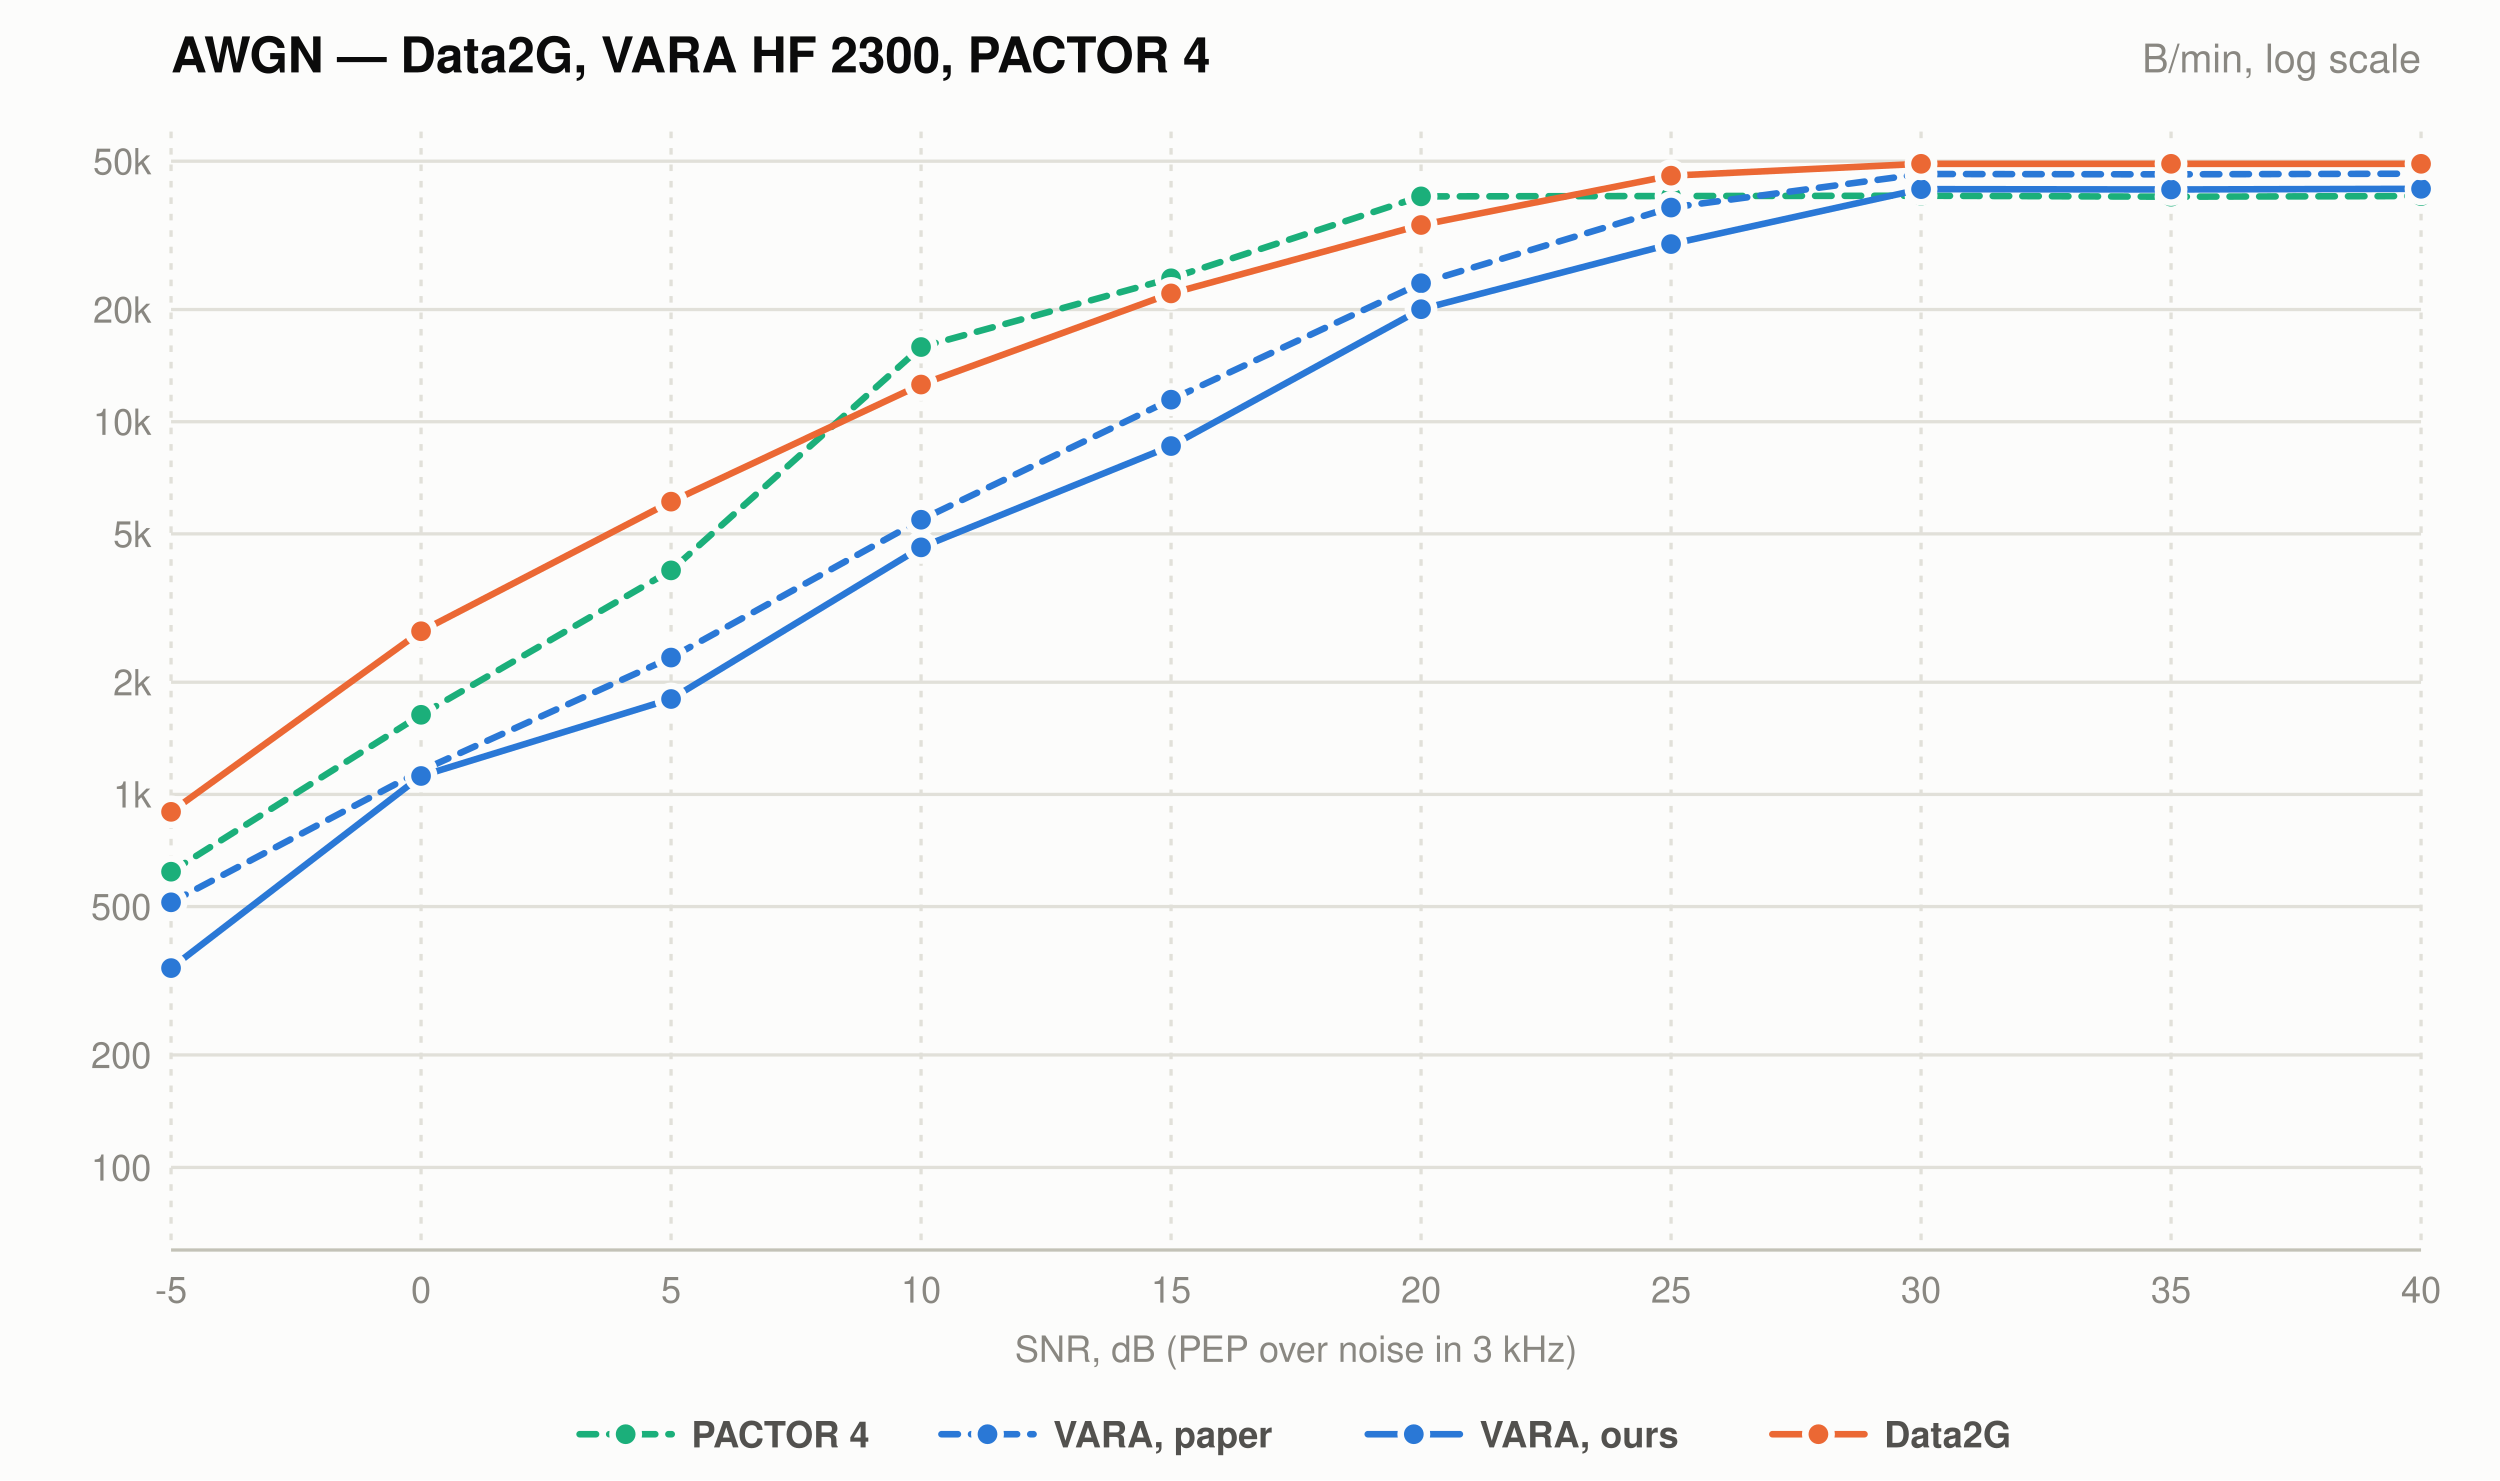
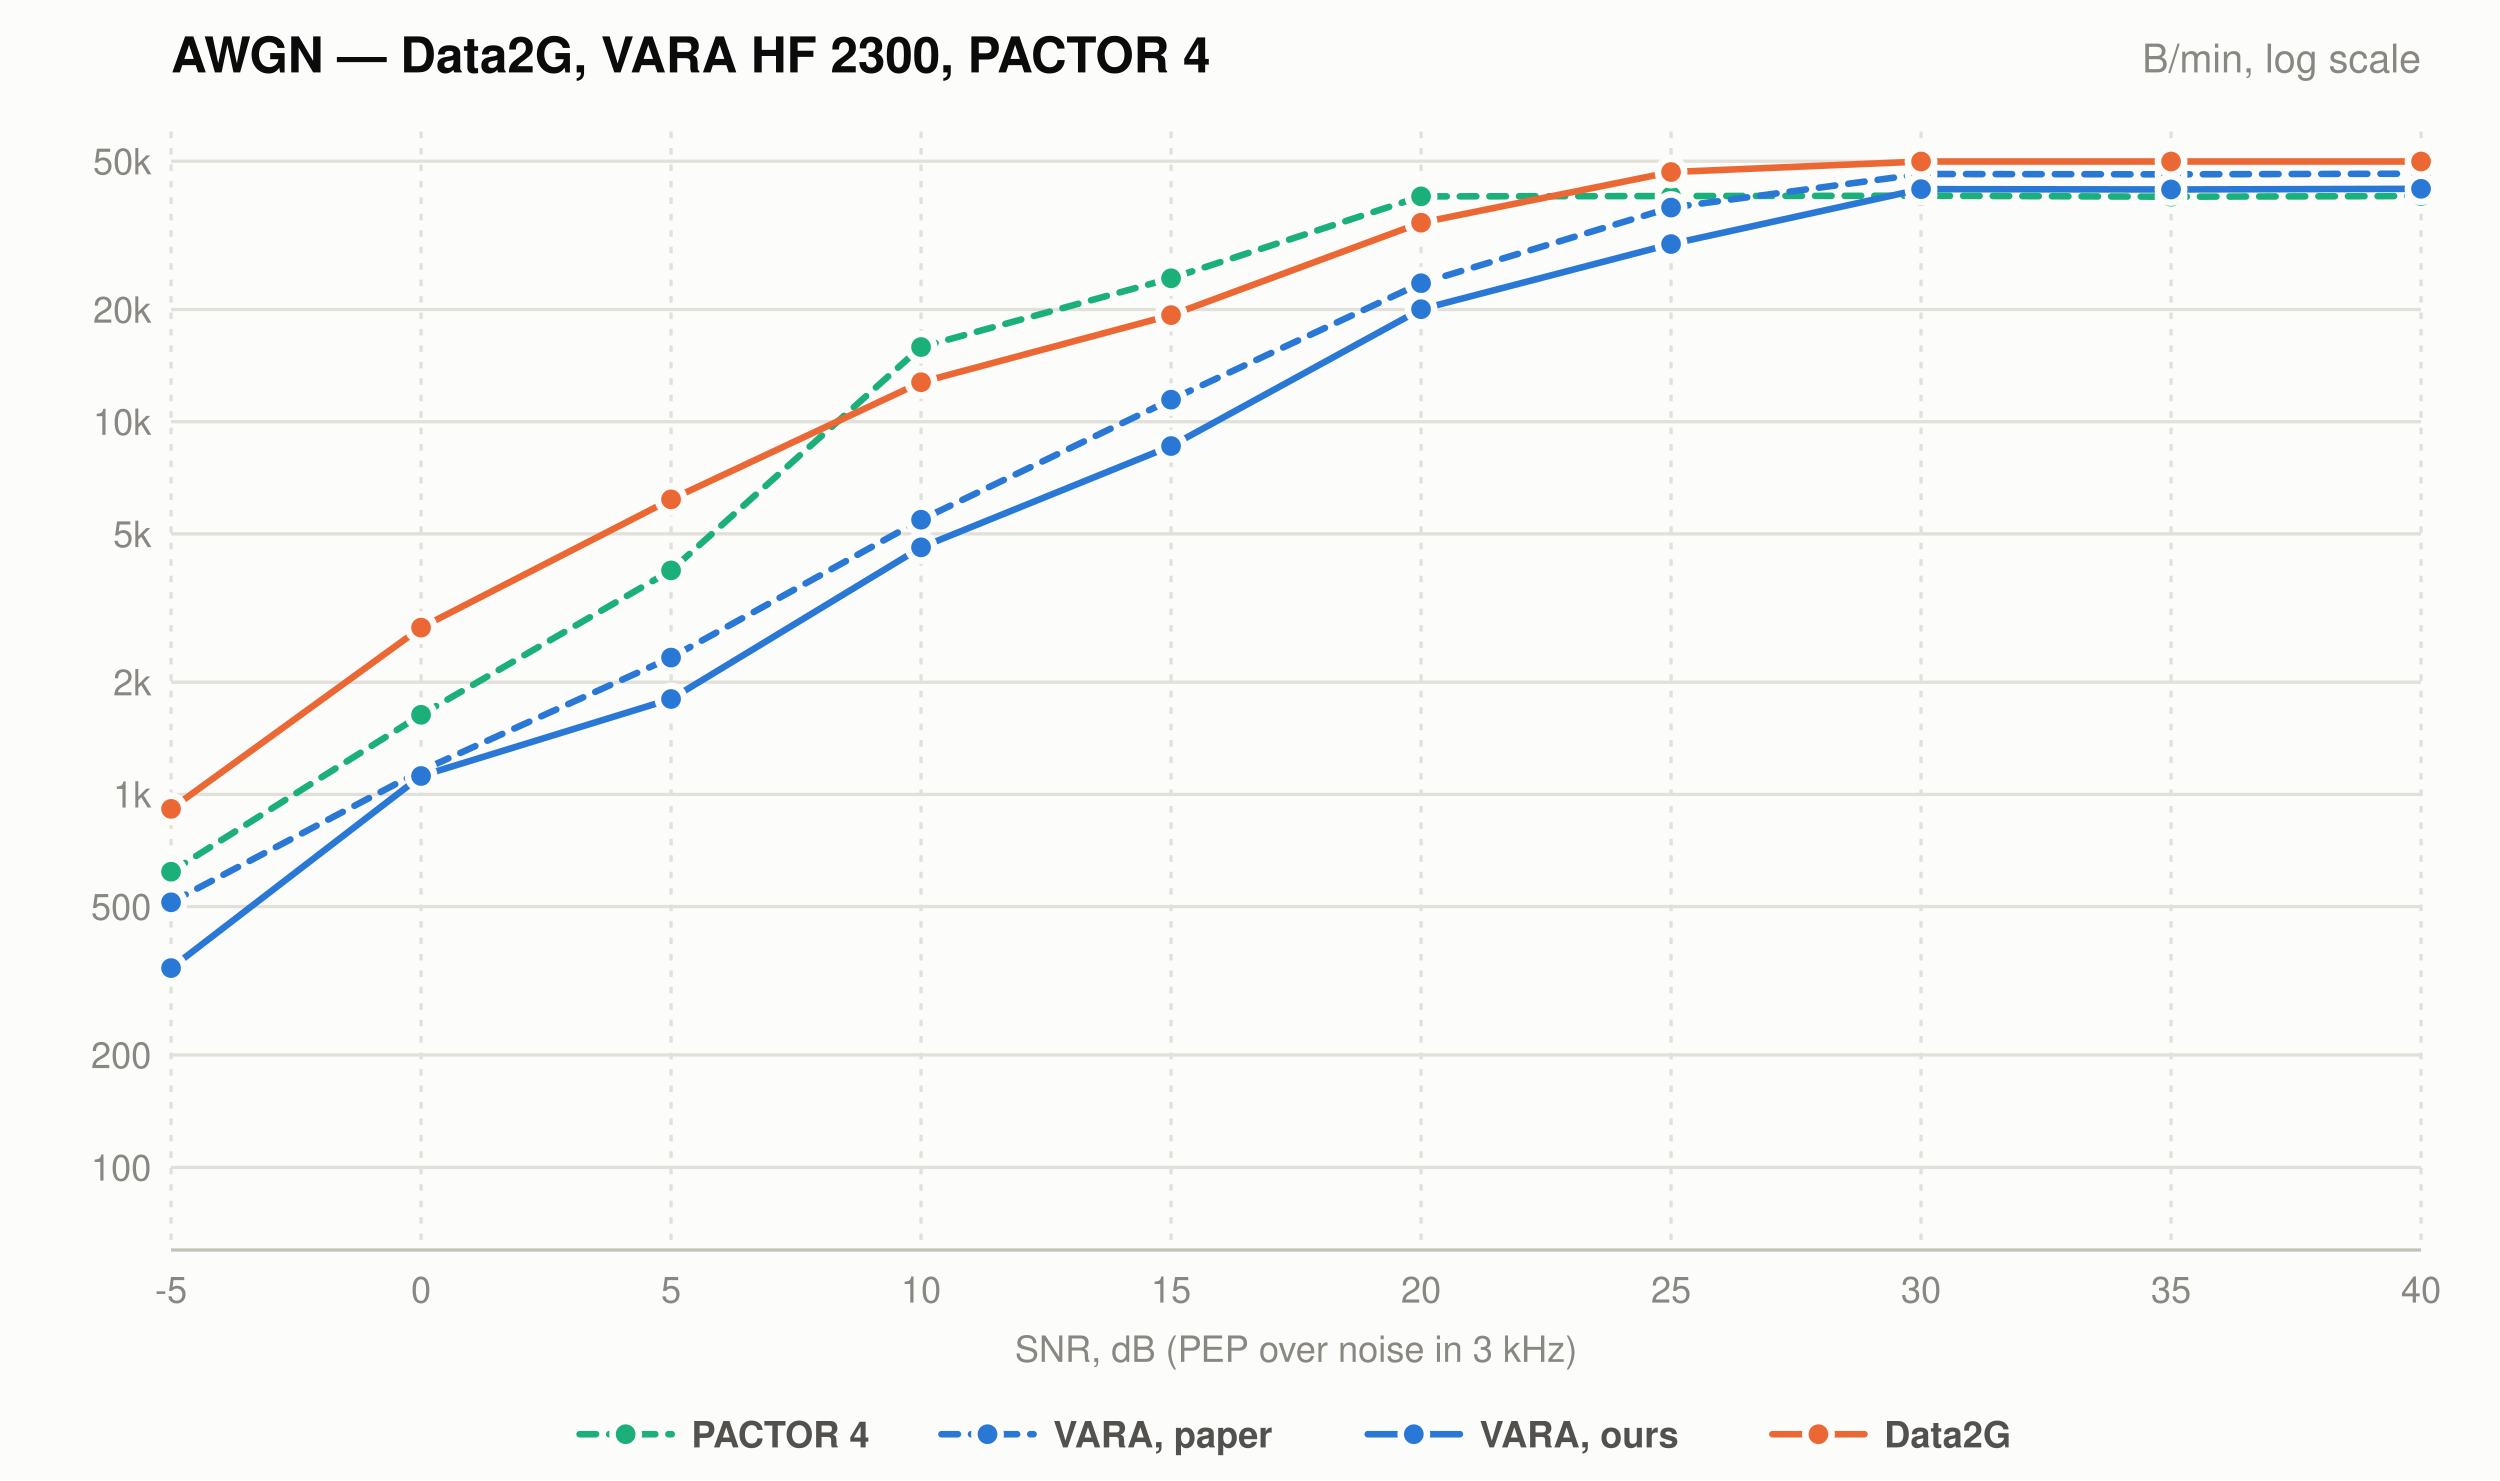
<svg xmlns="http://www.w3.org/2000/svg" viewBox="0 0 760 450" width="760" height="450" font-family="-apple-system, BlinkMacSystemFont, 'Segoe UI', Helvetica, Arial, sans-serif">
  <rect width="760" height="450" fill="#fcfcfb" />
  <text x="52" y="22" font-size="15" font-weight="600" fill="#0b0b0b">AWGN — Data2G, VARA HF 2300, PACTOR 4</text>
  <text x="736" y="22" font-size="12" fill="#898781" text-anchor="end">B/min, log scale</text>
  <line x1="52" x2="736" y1="354.9" y2="354.9" stroke="#e1e0d9" />
  <text x="46" y="358.9" font-size="11" fill="#898781" text-anchor="end">100</text>
  <line x1="52" x2="736" y1="320.7" y2="320.7" stroke="#e1e0d9" />
  <text x="46" y="324.7" font-size="11" fill="#898781" text-anchor="end">200</text>
  <line x1="52" x2="736" y1="275.6" y2="275.6" stroke="#e1e0d9" />
  <text x="46" y="279.6" font-size="11" fill="#898781" text-anchor="end">500</text>
  <line x1="52" x2="736" y1="241.5" y2="241.5" stroke="#e1e0d9" />
  <text x="46" y="245.5" font-size="11" fill="#898781" text-anchor="end">1k</text>
  <line x1="52" x2="736" y1="207.4" y2="207.4" stroke="#e1e0d9" />
  <text x="46" y="211.4" font-size="11" fill="#898781" text-anchor="end">2k</text>
  <line x1="52" x2="736" y1="162.3" y2="162.3" stroke="#e1e0d9" />
  <text x="46" y="166.3" font-size="11" fill="#898781" text-anchor="end">5k</text>
  <line x1="52" x2="736" y1="128.2" y2="128.2" stroke="#e1e0d9" />
  <text x="46" y="132.2" font-size="11" fill="#898781" text-anchor="end">10k</text>
  <line x1="52" x2="736" y1="94.1" y2="94.1" stroke="#e1e0d9" />
  <text x="46" y="98.1" font-size="11" fill="#898781" text-anchor="end">20k</text>
  <line x1="52" x2="736" y1="49.0" y2="49.0" stroke="#e1e0d9" />
  <text x="46" y="53.0" font-size="11" fill="#898781" text-anchor="end">50k</text>
  <line x1="52.0" x2="52.0" y1="40" y2="380" stroke="#e1e0d9" stroke-dasharray="2 3" />
  <text x="52.0" y="396" font-size="11" fill="#898781" text-anchor="middle">-5</text>
  <line x1="128.0" x2="128.0" y1="40" y2="380" stroke="#e1e0d9" stroke-dasharray="2 3" />
  <text x="128.0" y="396" font-size="11" fill="#898781" text-anchor="middle">0</text>
  <line x1="204.0" x2="204.0" y1="40" y2="380" stroke="#e1e0d9" stroke-dasharray="2 3" />
  <text x="204.0" y="396" font-size="11" fill="#898781" text-anchor="middle">5</text>
  <line x1="280.0" x2="280.0" y1="40" y2="380" stroke="#e1e0d9" stroke-dasharray="2 3" />
  <text x="280.0" y="396" font-size="11" fill="#898781" text-anchor="middle">10</text>
  <line x1="356.0" x2="356.0" y1="40" y2="380" stroke="#e1e0d9" stroke-dasharray="2 3" />
  <text x="356.0" y="396" font-size="11" fill="#898781" text-anchor="middle">15</text>
  <line x1="432.0" x2="432.0" y1="40" y2="380" stroke="#e1e0d9" stroke-dasharray="2 3" />
  <text x="432.0" y="396" font-size="11" fill="#898781" text-anchor="middle">20</text>
  <line x1="508.0" x2="508.0" y1="40" y2="380" stroke="#e1e0d9" stroke-dasharray="2 3" />
  <text x="508.0" y="396" font-size="11" fill="#898781" text-anchor="middle">25</text>
  <line x1="584.0" x2="584.0" y1="40" y2="380" stroke="#e1e0d9" stroke-dasharray="2 3" />
  <text x="584.0" y="396" font-size="11" fill="#898781" text-anchor="middle">30</text>
  <line x1="660.0" x2="660.0" y1="40" y2="380" stroke="#e1e0d9" stroke-dasharray="2 3" />
  <text x="660.0" y="396" font-size="11" fill="#898781" text-anchor="middle">35</text>
  <line x1="736.0" x2="736.0" y1="40" y2="380" stroke="#e1e0d9" stroke-dasharray="2 3" />
  <text x="736.0" y="396" font-size="11" fill="#898781" text-anchor="middle">40</text>
  <line x1="52" x2="736" y1="380" y2="380" stroke="#c3c2b7" />
  <text x="394.0" y="414" font-size="11" fill="#898781" text-anchor="middle">SNR, dB (PEP over noise in 3 kHz)</text>
  <path d="M52.0,265.0L128.0,217.3L204.0,173.4L280.0,105.5L356.0,84.6L432.0,59.7L508.0,59.6L584.0,59.5L660.0,59.8L736.0,59.6" fill="none" stroke="#1baf7a" stroke-width="2" stroke-linejoin="round" stroke-linecap="round" stroke-dasharray="5 4" />
  <circle cx="52.0" cy="265.0" r="4" fill="#1baf7a" stroke="#fcfcfb" stroke-width="2" />
  <circle cx="128.0" cy="217.3" r="4" fill="#1baf7a" stroke="#fcfcfb" stroke-width="2" />
  <circle cx="204.0" cy="173.4" r="4" fill="#1baf7a" stroke="#fcfcfb" stroke-width="2" />
  <circle cx="280.0" cy="105.5" r="4" fill="#1baf7a" stroke="#fcfcfb" stroke-width="2" />
  <circle cx="356.0" cy="84.6" r="4" fill="#1baf7a" stroke="#fcfcfb" stroke-width="2" />
  <circle cx="432.0" cy="59.7" r="4" fill="#1baf7a" stroke="#fcfcfb" stroke-width="2" />
  <circle cx="508.0" cy="59.6" r="4" fill="#1baf7a" stroke="#fcfcfb" stroke-width="2" />
  <circle cx="584.0" cy="59.5" r="4" fill="#1baf7a" stroke="#fcfcfb" stroke-width="2" />
  <circle cx="660.0" cy="59.8" r="4" fill="#1baf7a" stroke="#fcfcfb" stroke-width="2" />
  <circle cx="736.0" cy="59.6" r="4" fill="#1baf7a" stroke="#fcfcfb" stroke-width="2" />
  <path d="M52.0,274.3L128.0,234.3L204.0,199.9L280.0,158.0L356.0,121.5L432.0,86.1L508.0,63.1L584.0,52.9L660.0,53.0L736.0,52.8" fill="none" stroke="#2a78d6" stroke-width="2" stroke-linejoin="round" stroke-linecap="round" stroke-dasharray="5 4" />
  <circle cx="52.0" cy="274.3" r="4" fill="#2a78d6" stroke="#fcfcfb" stroke-width="2" />
  <circle cx="128.0" cy="234.3" r="4" fill="#2a78d6" stroke="#fcfcfb" stroke-width="2" />
  <circle cx="204.0" cy="199.9" r="4" fill="#2a78d6" stroke="#fcfcfb" stroke-width="2" />
  <circle cx="280.0" cy="158.0" r="4" fill="#2a78d6" stroke="#fcfcfb" stroke-width="2" />
  <circle cx="356.0" cy="121.5" r="4" fill="#2a78d6" stroke="#fcfcfb" stroke-width="2" />
  <circle cx="432.0" cy="86.1" r="4" fill="#2a78d6" stroke="#fcfcfb" stroke-width="2" />
  <circle cx="508.0" cy="63.1" r="4" fill="#2a78d6" stroke="#fcfcfb" stroke-width="2" />
  <circle cx="584.0" cy="52.9" r="4" fill="#2a78d6" stroke="#fcfcfb" stroke-width="2" />
  <circle cx="660.0" cy="53.0" r="4" fill="#2a78d6" stroke="#fcfcfb" stroke-width="2" />
  <circle cx="736.0" cy="52.8" r="4" fill="#2a78d6" stroke="#fcfcfb" stroke-width="2" />
  <path d="M52.0,294.3L128.0,235.9L204.0,212.5L280.0,166.4L356.0,135.6L432.0,94.0L508.0,74.2L584.0,57.5L660.0,57.6L736.0,57.4" fill="none" stroke="#2a78d6" stroke-width="2" stroke-linejoin="round" stroke-linecap="round" />
  <circle cx="52.0" cy="294.3" r="4" fill="#2a78d6" stroke="#fcfcfb" stroke-width="2" />
  <circle cx="128.0" cy="235.9" r="4" fill="#2a78d6" stroke="#fcfcfb" stroke-width="2" />
  <circle cx="204.0" cy="212.5" r="4" fill="#2a78d6" stroke="#fcfcfb" stroke-width="2" />
  <circle cx="280.0" cy="166.4" r="4" fill="#2a78d6" stroke="#fcfcfb" stroke-width="2" />
  <circle cx="356.0" cy="135.6" r="4" fill="#2a78d6" stroke="#fcfcfb" stroke-width="2" />
  <circle cx="432.0" cy="94.0" r="4" fill="#2a78d6" stroke="#fcfcfb" stroke-width="2" />
  <circle cx="508.0" cy="74.2" r="4" fill="#2a78d6" stroke="#fcfcfb" stroke-width="2" />
  <circle cx="584.0" cy="57.5" r="4" fill="#2a78d6" stroke="#fcfcfb" stroke-width="2" />
  <circle cx="660.0" cy="57.6" r="4" fill="#2a78d6" stroke="#fcfcfb" stroke-width="2" />
  <circle cx="736.0" cy="57.4" r="4" fill="#2a78d6" stroke="#fcfcfb" stroke-width="2" />
-   <path d="M52.0,246.8L128.0,191.9L204.0,152.5L280.0,116.9L356.0,89.2L432.0,68.4L508.0,53.4L584.0,49.8L660.0,49.8L736.0,49.8" fill="none" stroke="#eb6834" stroke-width="2" stroke-linejoin="round" stroke-linecap="round" />
-   <circle cx="52.0" cy="246.8" r="4" fill="#eb6834" stroke="#fcfcfb" stroke-width="2" />
-   <circle cx="128.0" cy="191.9" r="4" fill="#eb6834" stroke="#fcfcfb" stroke-width="2" />
-   <circle cx="204.0" cy="152.5" r="4" fill="#eb6834" stroke="#fcfcfb" stroke-width="2" />
-   <circle cx="280.0" cy="116.9" r="4" fill="#eb6834" stroke="#fcfcfb" stroke-width="2" />
-   <circle cx="356.0" cy="89.2" r="4" fill="#eb6834" stroke="#fcfcfb" stroke-width="2" />
-   <circle cx="432.0" cy="68.4" r="4" fill="#eb6834" stroke="#fcfcfb" stroke-width="2" />
-   <circle cx="508.0" cy="53.4" r="4" fill="#eb6834" stroke="#fcfcfb" stroke-width="2" />
-   <circle cx="584.0" cy="49.8" r="4" fill="#eb6834" stroke="#fcfcfb" stroke-width="2" />
-   <circle cx="660.0" cy="49.8" r="4" fill="#eb6834" stroke="#fcfcfb" stroke-width="2" />
-   <circle cx="736.0" cy="49.8" r="4" fill="#eb6834" stroke="#fcfcfb" stroke-width="2" />
+   <path d="M52.0,245.9L128.0,190.8L204.0,151.8L280.0,116.2L356.0,95.8L432.0,67.7L508.0,52.3L584.0,49.1L660.0,49.1L736.0,49.1" fill="none" stroke="#eb6834" stroke-width="2" stroke-linejoin="round" stroke-linecap="round" />
+   <circle cx="52.0" cy="245.9" r="4" fill="#eb6834" stroke="#fcfcfb" stroke-width="2" />
+   <circle cx="128.0" cy="190.8" r="4" fill="#eb6834" stroke="#fcfcfb" stroke-width="2" />
+   <circle cx="204.0" cy="151.8" r="4" fill="#eb6834" stroke="#fcfcfb" stroke-width="2" />
+   <circle cx="280.0" cy="116.2" r="4" fill="#eb6834" stroke="#fcfcfb" stroke-width="2" />
+   <circle cx="356.0" cy="95.8" r="4" fill="#eb6834" stroke="#fcfcfb" stroke-width="2" />
+   <circle cx="432.0" cy="67.7" r="4" fill="#eb6834" stroke="#fcfcfb" stroke-width="2" />
+   <circle cx="508.0" cy="52.3" r="4" fill="#eb6834" stroke="#fcfcfb" stroke-width="2" />
+   <circle cx="584.0" cy="49.1" r="4" fill="#eb6834" stroke="#fcfcfb" stroke-width="2" />
+   <circle cx="660.0" cy="49.1" r="4" fill="#eb6834" stroke="#fcfcfb" stroke-width="2" />
+   <circle cx="736.0" cy="49.1" r="4" fill="#eb6834" stroke="#fcfcfb" stroke-width="2" />
  <line x1="176.2" x2="204.2" y1="436" y2="436" stroke="#1baf7a" stroke-width="2" stroke-linecap="round" stroke-dasharray="5 4" />
  <circle cx="190.2" cy="436" r="4" fill="#1baf7a" stroke="#fcfcfb" stroke-width="2" />
  <text x="210.2" y="440" font-size="11" font-weight="600" fill="#52514e">PACTOR 4</text>
  <line x1="286.2" x2="314.2" y1="436" y2="436" stroke="#2a78d6" stroke-width="2" stroke-linecap="round" stroke-dasharray="5 4" />
  <circle cx="300.2" cy="436" r="4" fill="#2a78d6" stroke="#fcfcfb" stroke-width="2" />
  <text x="320.2" y="440" font-size="11" font-weight="600" fill="#52514e">VARA, paper</text>
  <line x1="415.8" x2="443.8" y1="436" y2="436" stroke="#2a78d6" stroke-width="2" stroke-linecap="round" />
  <circle cx="429.8" cy="436" r="4" fill="#2a78d6" stroke="#fcfcfb" stroke-width="2" />
  <text x="449.8" y="440" font-size="11" font-weight="600" fill="#52514e">VARA, ours</text>
  <line x1="538.8" x2="566.8" y1="436" y2="436" stroke="#eb6834" stroke-width="2" stroke-linecap="round" />
  <circle cx="552.8" cy="436" r="4" fill="#eb6834" stroke="#fcfcfb" stroke-width="2" />
  <text x="572.8" y="440" font-size="11" font-weight="600" fill="#52514e">Data2G</text>
</svg>
